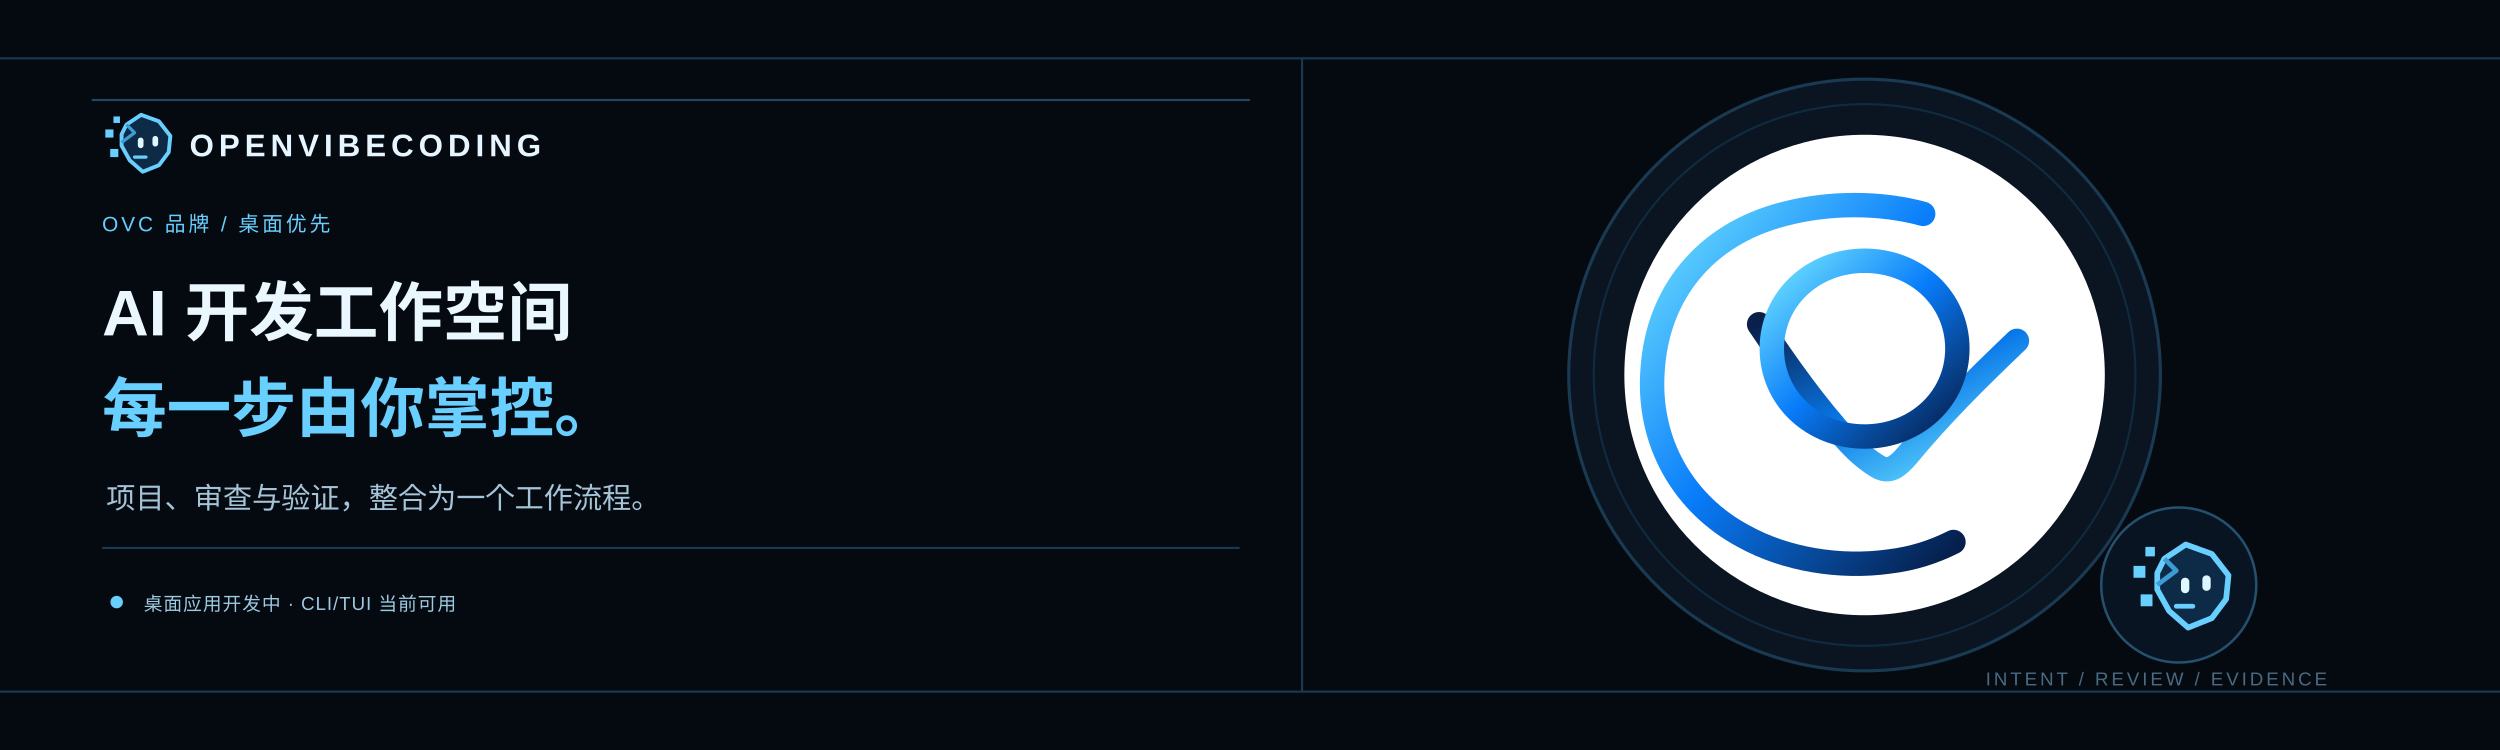
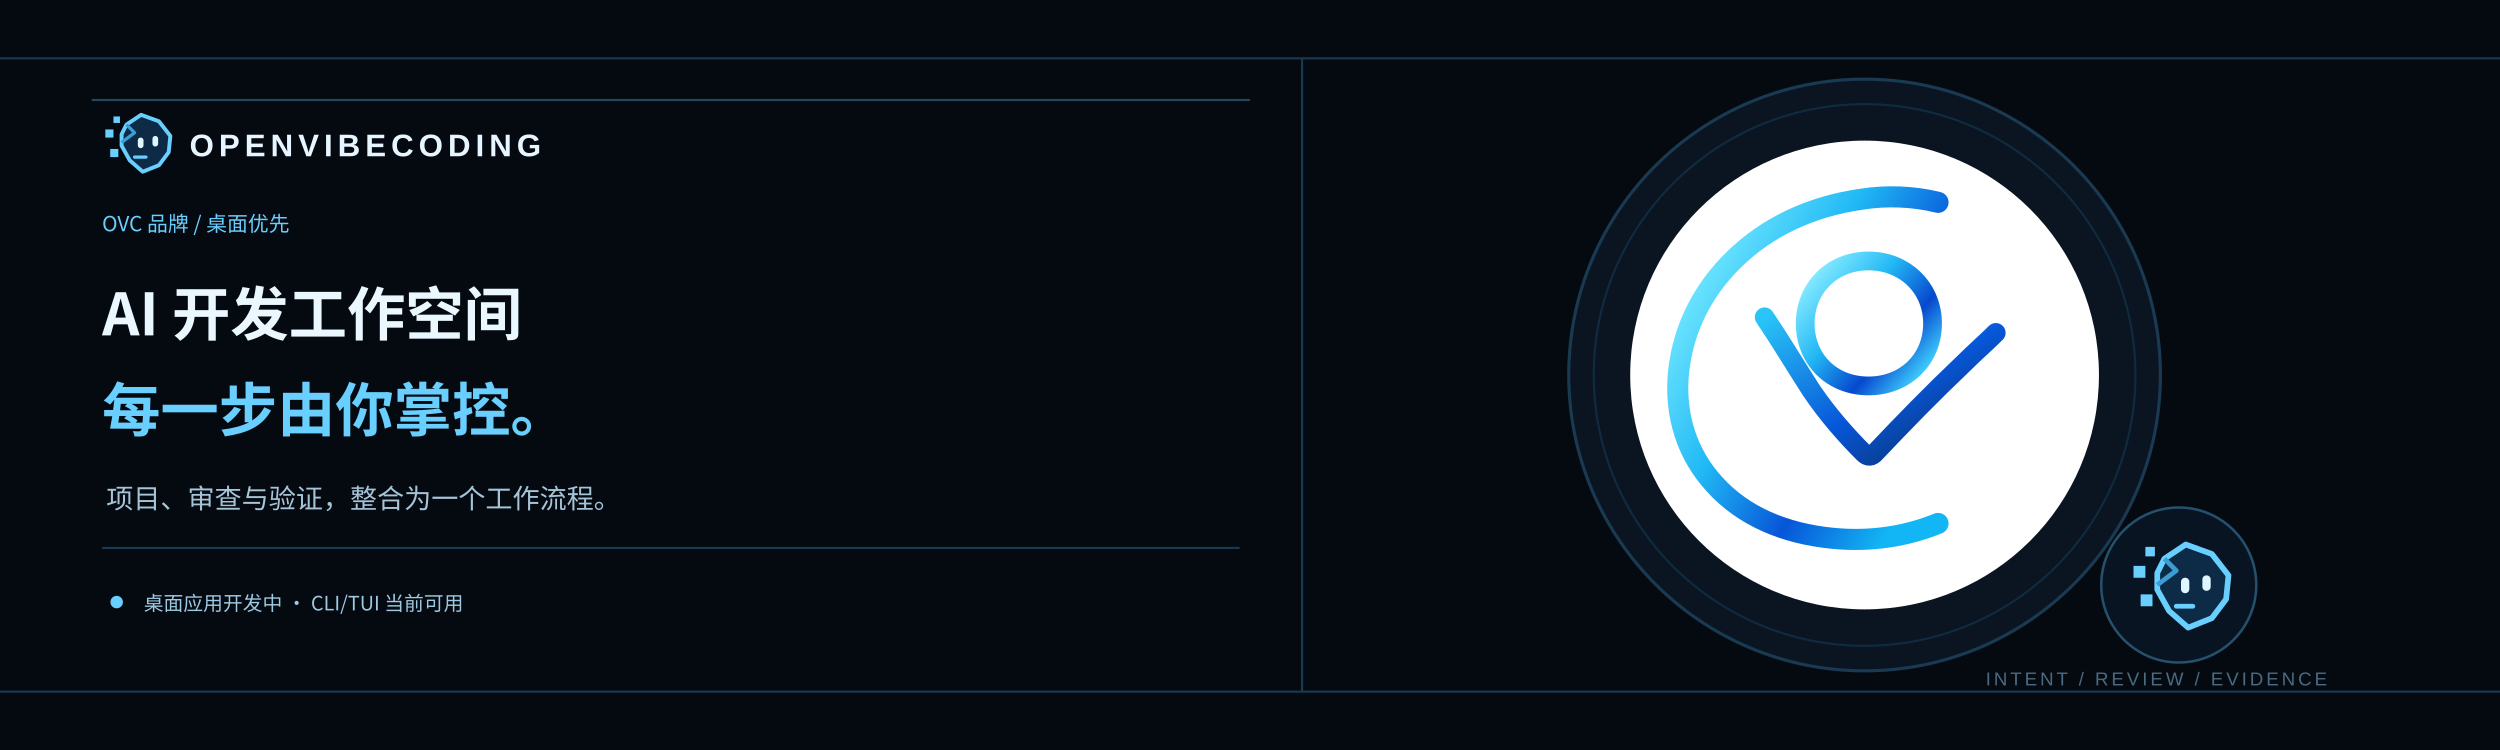
<svg xmlns="http://www.w3.org/2000/svg" width="1200" height="360" viewBox="0 0 1200 360" role="img" aria-labelledby="title desc">
  <defs>
    <linearGradient id="line" x1="0" y1="0" x2="1" y2="0">
      <stop stop-color="#69CFFF" />
      <stop offset="1" stop-color="#0D2B46" />
    </linearGradient>
  </defs>
  <rect width="1200" height="360" fill="#050A11" />
  <path d="M0 28H1200M0 332H1200M625 28V332" stroke="#193A52" stroke-width="1" />
  <path d="M44 48H600" stroke="#24465F" />
  <g transform="translate(49 52) scale(0.78)">
    <path d="M2 13h5v5H2zM7 5h4v4H7zM5 25h5v5H5z" fill="#69CFFF" />
    <path d="M15 10 24 4 35 8 42 17 41 27 35 35 25 39 17 32 12 23 12 16Z" fill="#0D2B46" stroke="#69CFFF" stroke-width="2.4" stroke-linejoin="round" />
    <path d="M15 10 20 15 12 21" fill="none" stroke="#3B9DD4" stroke-width="2" stroke-linejoin="round" />
    <rect x="22" y="18" width="3.5" height="6.5" rx="1.7" fill="#DFF7FF" />
    <rect x="31" y="17" width="3.5" height="6.5" rx="1.7" fill="#DFF7FF" />
    <path d="M20 30h7" stroke="#69CFFF" stroke-width="2" stroke-linecap="round" />
  </g>
  <text x="91" y="75" font-family="Arial,sans-serif" font-size="15" font-weight="700" letter-spacing="2.4" fill="#E6F5FF">OPENVIBECODING</text>
-   <text x="49" y="111" font-family="Arial,sans-serif" font-size="10" letter-spacing="1.4" fill="#69CFFF">OVC 品牌 / 桌面优先</text>
-   <text x="49" y="161" font-family="Arial,sans-serif" font-size="31" font-weight="700" fill="#EAF7FF">AI 开发工作空间</text>
-   <text x="49" y="207" font-family="Arial,sans-serif" font-size="31" font-weight="700" fill="#69CFFF">每一步由你掌控。</text>
-   <text x="51" y="244" font-family="Arial,sans-serif" font-size="14" fill="#A6C4D8">项目、审查与验证，整合为一个工作流程。</text>
+   <text x="49" y="111" font-family="'Noto Sans CJK SC','Microsoft YaHei',Arial,sans-serif" font-size="10" letter-spacing="0" fill="#69CFFF">OVC 品牌 / 桌面优先</text>
+   <text x="49" y="161" font-family="'Noto Sans CJK SC','Microsoft YaHei',Arial,sans-serif" font-size="28" font-weight="700" fill="#EAF7FF">AI 开发工作空间</text>
+   <text x="49" y="207" font-family="'Noto Sans CJK SC','Microsoft YaHei',Arial,sans-serif" font-size="28" font-weight="700" fill="#69CFFF">每一步由你掌控。</text>
+   <text x="51" y="244" font-family="'Noto Sans CJK SC','Microsoft YaHei',Arial,sans-serif" font-size="13" fill="#A6C4D8">项目、审查与验证，整合为一个工作流程。</text>
  <path d="M49 263H595" stroke="#193A52" />
  <circle cx="56" cy="289" r="3" fill="#69CFFF" />
-   <text x="69" y="293" font-family="Arial,sans-serif" font-size="9" letter-spacing="0.45" fill="#9DC9E1">桌面应用开发中 · CLI/TUI 当前可用</text>
+   <text x="69" y="293" font-family="'Noto Sans CJK SC','Microsoft YaHei',Arial,sans-serif" font-size="9.5" letter-spacing="0" fill="#9DC9E1">桌面应用开发中 · CLI/TUI 当前可用</text>
  <circle cx="895" cy="180" r="142" fill="#0A1521" stroke="#193A52" stroke-width="1.5" />
  <circle cx="895" cy="180" r="130" fill="none" stroke="#102B41" stroke-width="1" />
-   <g transform="translate(775 60) scale(.46875)">
+   <g transform="translate(775 60) scale(.375)">
    <defs>
-       <linearGradient id="blue" x1="0" y1="0" x2="1" y2="1">
-         <stop offset="0" stop-color="#72E4FF" />
-         <stop offset=".48" stop-color="#087CFA" />
-         <stop offset="1" stop-color="#061C46" />
+       <linearGradient id="outerBlue" x1="0.08" y1="0.18" x2="0.93" y2="0.82">
+         <stop offset="0" stop-color="#72E8FF" />
+         <stop offset=".36" stop-color="#21B9F5" />
+         <stop offset=".69" stop-color="#0755D8" />
+         <stop offset="1" stop-color="#13B6F4" />
      </linearGradient>
-       <linearGradient id="shade" x1="0" y1="0" x2=".9" y2="1">
-         <stop offset="0" stop-color="#0A204A" />
-         <stop offset=".52" stop-color="#0877E8" />
-         <stop offset="1" stop-color="#68DFFF" />
+       <linearGradient id="loopBlue" x1="0.05" y1="0.15" x2="0.95" y2="0.9">
+         <stop offset="0" stop-color="#80E8FF" />
+         <stop offset=".35" stop-color="#23B8F5" />
+         <stop offset=".7" stop-color="#0648CE" />
+         <stop offset="1" stop-color="#42D5FF" />
+       </linearGradient>
+       <linearGradient id="checkBlue" x1="0" y1="0" x2="1" y2="1">
+         <stop offset="0" stop-color="#29C5F7" />
+         <stop offset=".55" stop-color="#0756D8" />
+         <stop offset="1" stop-color="#0A2A59" />
      </linearGradient>
    </defs>
-     <circle cx="256" cy="256" r="246" fill="#FFFFFF" />
-     <path d="M316 91 C272 79 220 79 174 91 C91 112 44 174 39 250 C33 326 72 389 132 421 C175 445 231 454 281 447 C306 444 327 437 347 427" fill="none" stroke="url(#blue)" stroke-width="25" stroke-linecap="round" stroke-linejoin="round" />
-     <path d="M148 204 C177 247 205 287 239 324 C250 336 260 344 270 350 C281 356 289 351 300 338 C333 298 370 261 412 221" fill="none" stroke="url(#shade)" stroke-width="25" stroke-linecap="round" stroke-linejoin="round" />
-     <path d="M256 139 C309 139 351 178 351 229 C351 280 309 319 256 319 C203 319 161 280 161 229 C161 178 203 139 256 139Z" fill="none" stroke="url(#blue)" stroke-width="25" stroke-linejoin="round" />
+     <circle cx="320" cy="320" r="300" fill="#FFFFFF" />
+     <path d="M 414 99  C 382 91, 347 90, 316 95  C 252 104, 196 130, 153 172  C 112 212, 88 261, 82 315  C 76 371, 93 422, 128 460  C 165 501, 218 523, 279 529  C 329 534, 375 526, 414 510" fill="none" stroke="url(#outerBlue)" stroke-width="27" stroke-linecap="round" stroke-linejoin="round" />
+     <path d="M 192 246  C 211 274, 232 309, 252 340  C 273 371, 297 398, 319 420  C 324 425, 329 425, 334 419  C 369 382, 407 343, 446 306  C 461 291, 475 279, 488 266" fill="none" stroke="url(#checkBlue)" stroke-width="25" stroke-linecap="round" stroke-linejoin="round" />
+     <path d="M 325 174  C 372 174, 407 209, 407 254  C 407 300, 372 334, 325 334  C 278 334, 244 300, 244 254  C 244 209, 278 174, 325 174 Z" fill="none" stroke="url(#loopBlue)" stroke-width="24" stroke-linecap="round" stroke-linejoin="round" />
  </g>
  <g transform="translate(1017 252) scale(1.2)">
    <circle cx="24" cy="24" r="31" fill="#081421" stroke="#25516E" />
    <g transform="translate(4 4) scale(0.95)">
      <path d="M2 13h5v5H2zM7 5h4v4H7zM5 25h5v5H5z" fill="#69CFFF" />
      <path d="M15 10 24 4 35 8 42 17 41 27 35 35 25 39 17 32 12 23 12 16Z" fill="#0D2B46" stroke="#69CFFF" stroke-width="2.4" stroke-linejoin="round" />
      <path d="M15 10 20 15 12 21" fill="none" stroke="#3B9DD4" stroke-width="2" stroke-linejoin="round" />
      <rect x="22" y="18" width="3.5" height="6.5" rx="1.7" fill="#DFF7FF" />
      <rect x="31" y="17" width="3.5" height="6.5" rx="1.7" fill="#DFF7FF" />
      <path d="M20 30h7" stroke="#69CFFF" stroke-width="2" stroke-linecap="round" />
    </g>
  </g>
  <text x="1117" y="329" text-anchor="end" font-family="Arial,sans-serif" font-size="9" letter-spacing="1.4" fill="#496A82">INTENT / REVIEW / EVIDENCE</text>
</svg>
